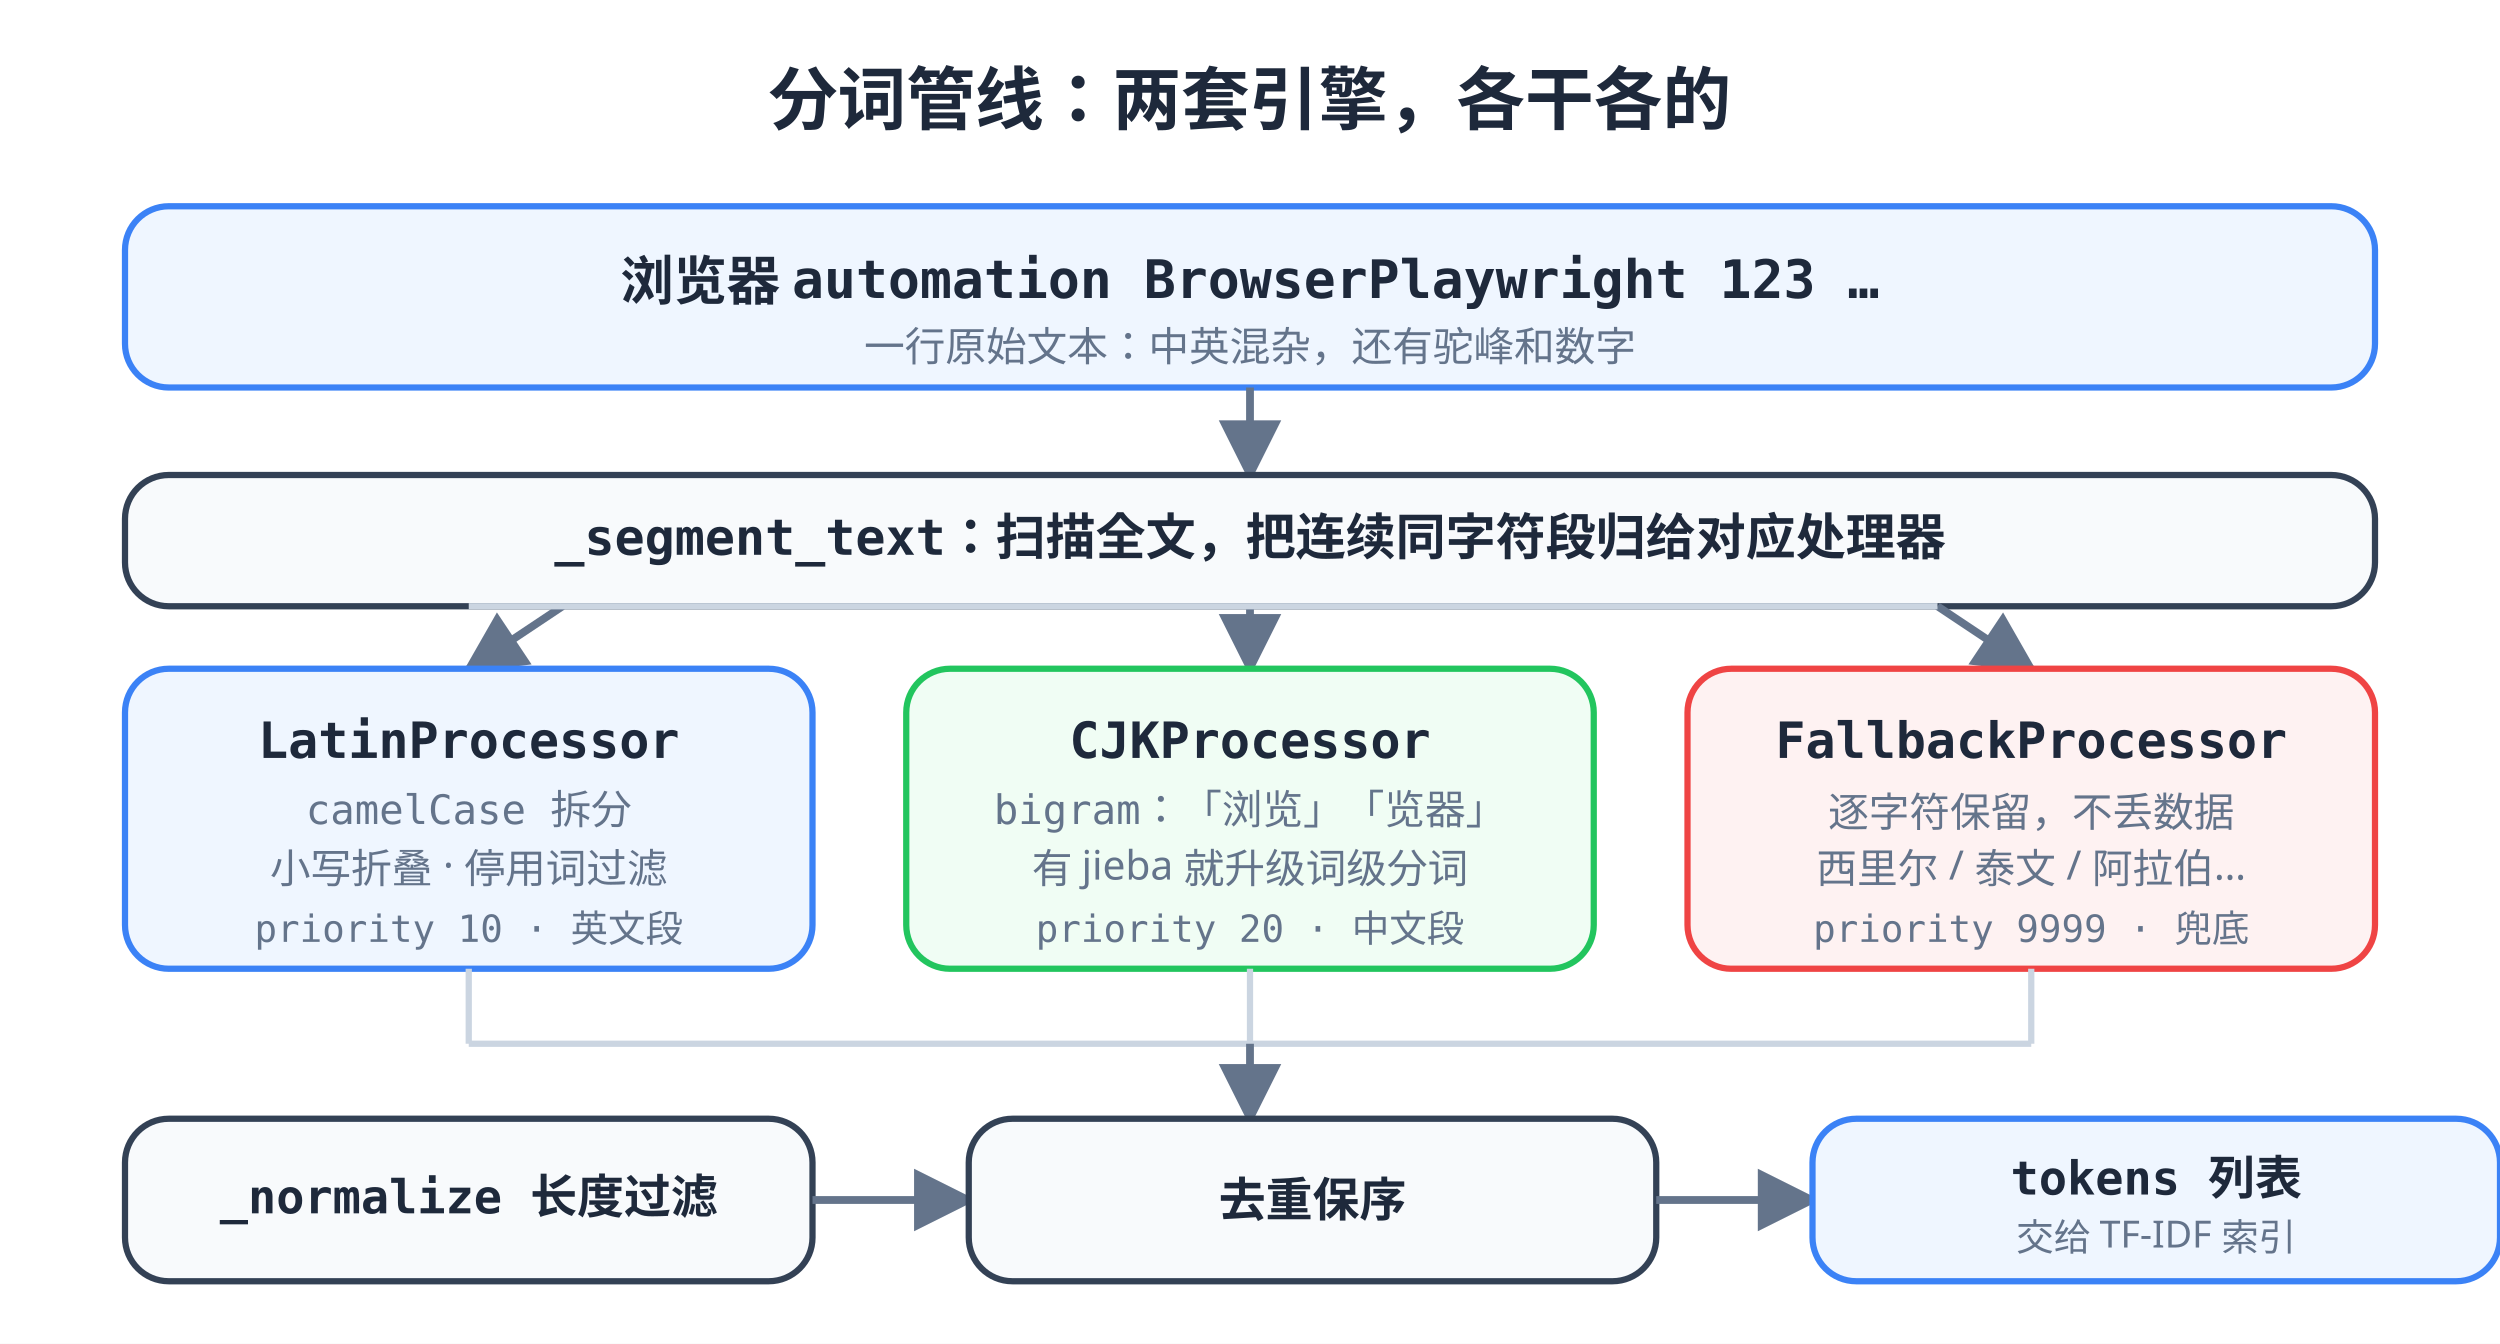
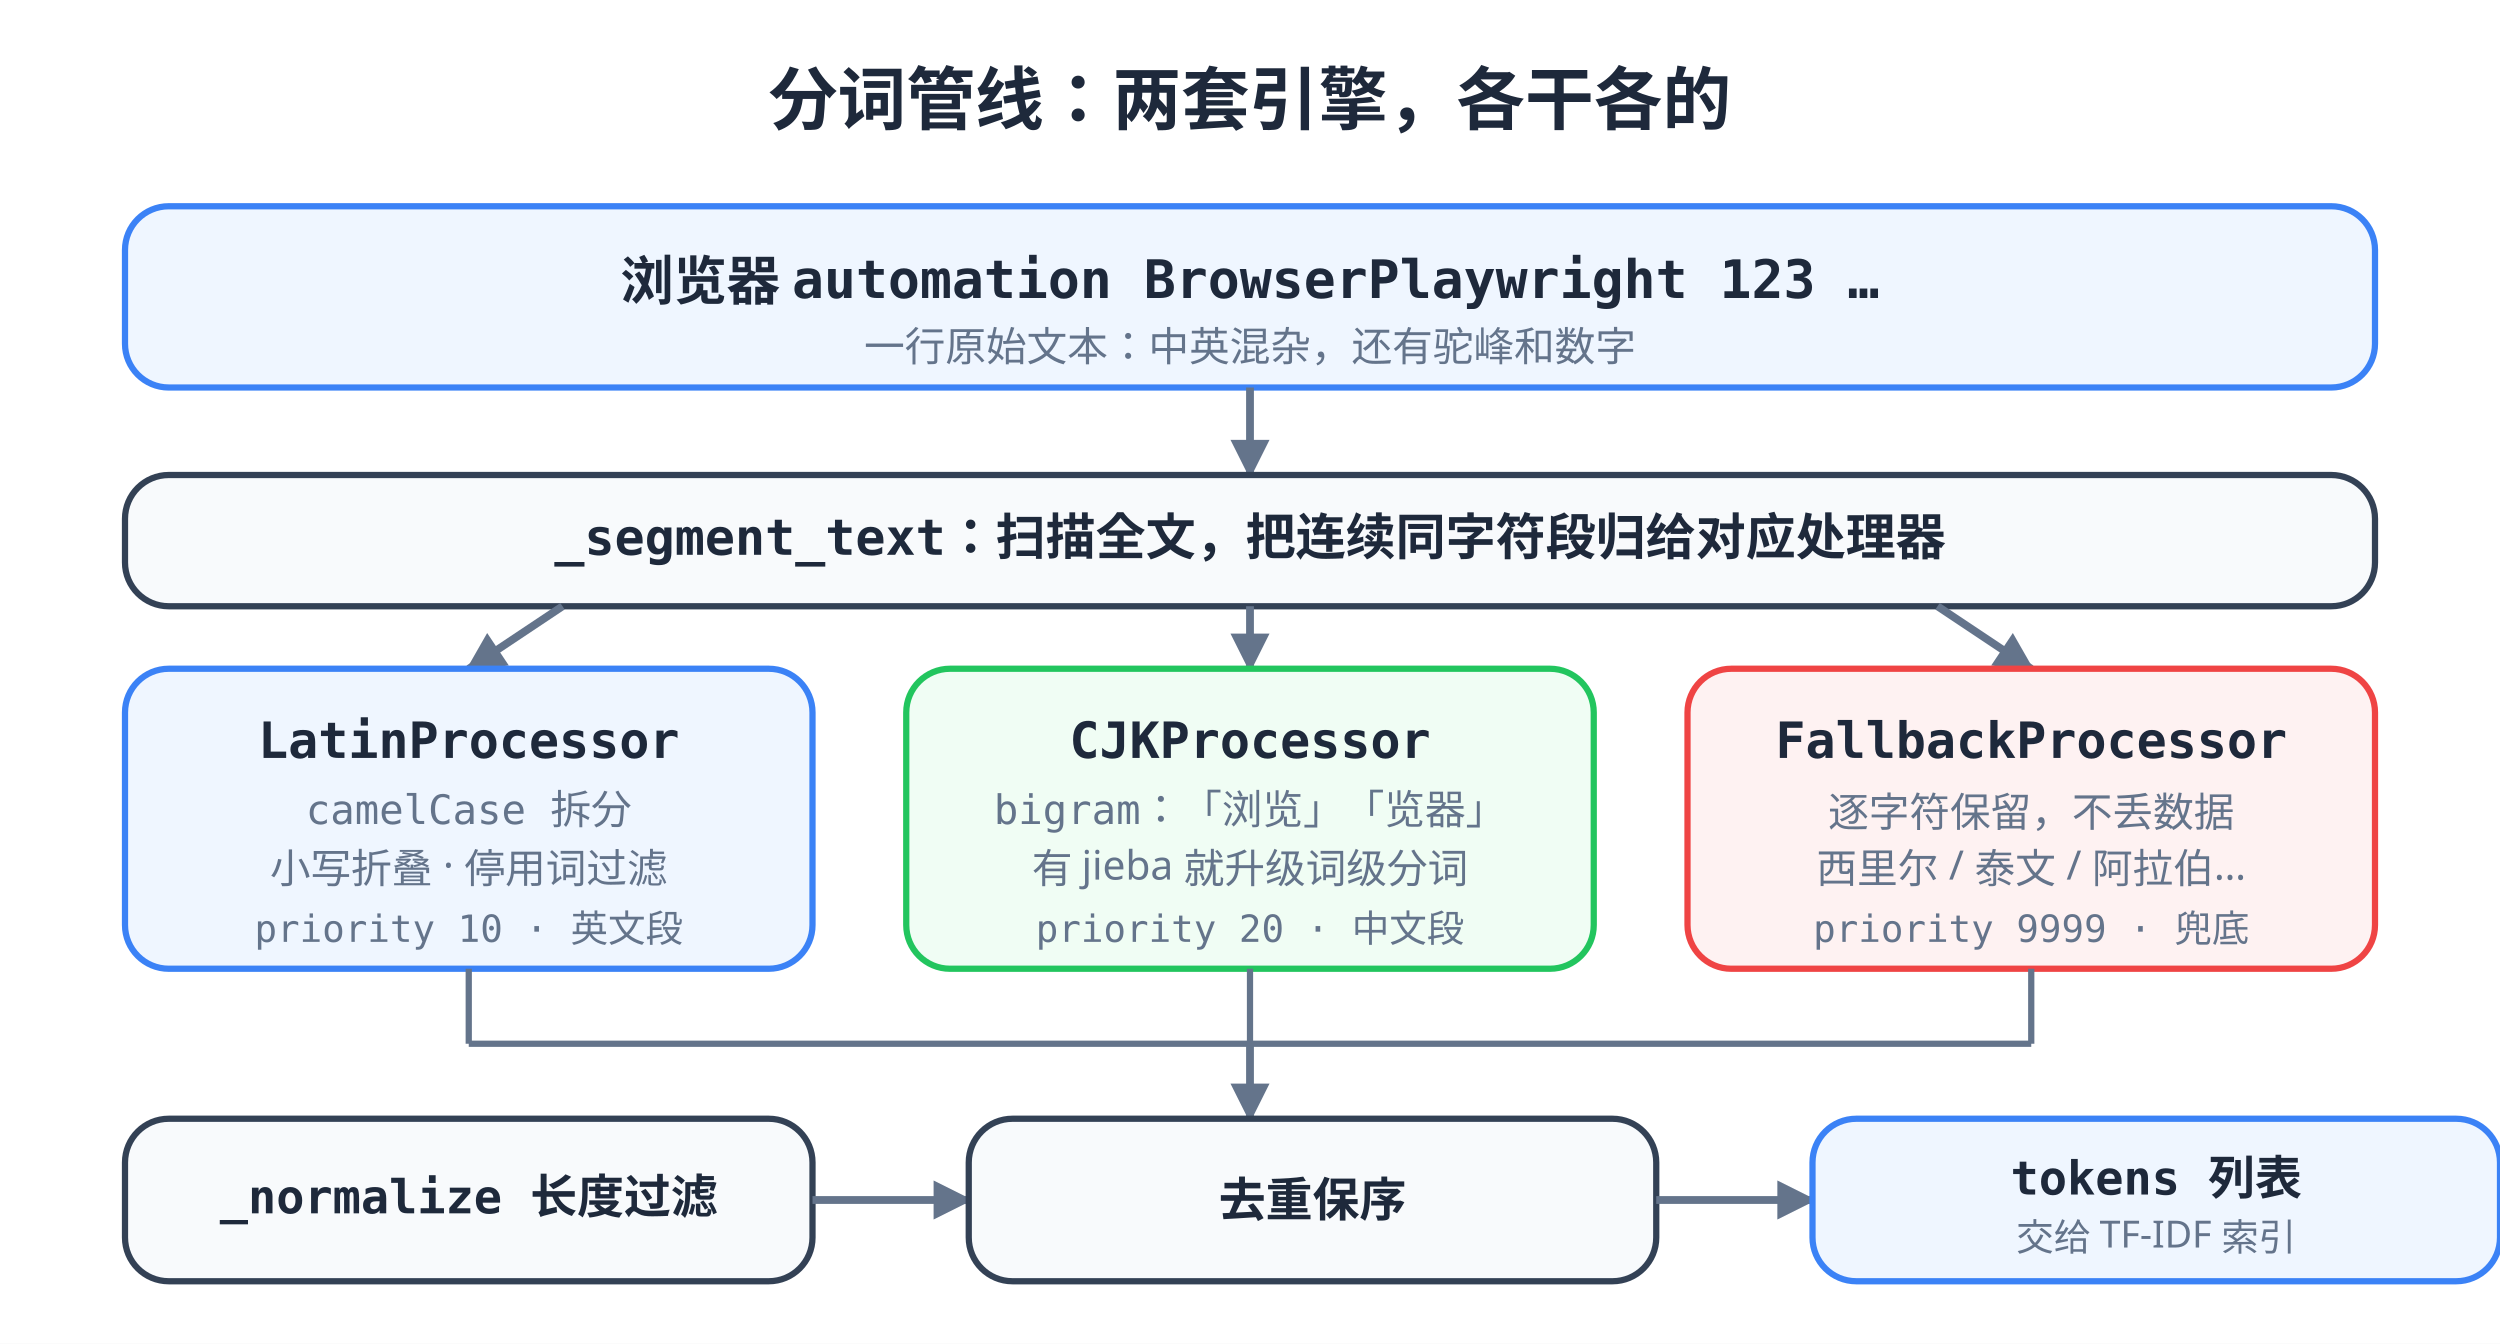
<svg xmlns="http://www.w3.org/2000/svg" width="800" height="430" viewBox="0 0 800 430">
  <defs>
-     <marker id="arr" markerWidth="8" markerHeight="8" refX="7" refY="4" orient="auto">
-       <path d="M0,0 L8,4 L0,8 Z" fill="#64748b" />
+     <marker id="arr" markerWidth="5" markerHeight="5" refX="4.5" refY="2.5" orient="auto">
+       <path d="M0,0 L5,2.5 L0,5 Z" fill="#64748b" />
    </marker>
  </defs>
  <rect width="800" height="430" fill="#ffffff" />
  <text x="400" y="32" fill="#1e293b" dominant-baseline="middle" font-family="'PingFang SC','Microsoft YaHei',sans-serif" font-size="22" text-anchor="middle" style="font-weight:700">
分词管线：两套引擎，各干各的
</text>
  <rect width="720" height="58" x="40" y="66" fill="#eff6ff" stroke="#3b82f6" stroke-width="2" rx="14" />
  <text x="400" y="90" fill="#1e293b" dominant-baseline="middle" font-family="monospace" font-size="17" text-anchor="middle" style="font-weight:700">
浏览器 automation BrowserPlaywright 123 …
</text>
  <text x="400" y="111" fill="#64748b" dominant-baseline="middle" font-family="'PingFang SC','Microsoft YaHei',sans-serif" font-size="13" text-anchor="middle">
一行原始文本：中英混杂，还有驼峰和数字
</text>
  <line x1="400" x2="400" y1="124" y2="152" stroke="#64748b" stroke-width="2.5" marker-end="url(#arr)" />
  <rect width="720" height="42" x="40" y="152" fill="#f8fafc" stroke="#334155" stroke-width="2" rx="14" />
  <text x="400" y="173" fill="#1e293b" dominant-baseline="middle" font-family="monospace" font-size="16" text-anchor="middle" style="font-weight:700">
_segment_text：扫描全文，把连续同字符段归给对应处理器
</text>
  <line x1="180" x2="150" y1="194" y2="214" stroke="#64748b" stroke-width="2.5" marker-end="url(#arr)" />
  <line x1="400" x2="400" y1="194" y2="214" stroke="#64748b" stroke-width="2.5" marker-end="url(#arr)" />
  <line x1="620" x2="650" y1="194" y2="214" stroke="#64748b" stroke-width="2.5" marker-end="url(#arr)" />
-   <line x1="150" x2="400" y1="194" y2="194" stroke="#cbd5e1" stroke-width="2" />
-   <line x1="400" x2="620" y1="194" y2="194" stroke="#cbd5e1" stroke-width="2" />
  <rect width="220" height="96" x="40" y="214" fill="#eff6ff" stroke="#3b82f6" stroke-width="2" rx="14" />
  <text x="150" y="238" fill="#1e293b" dominant-baseline="middle" font-family="monospace" font-size="16" text-anchor="middle" style="font-weight:700">
LatinProcessor
</text>
  <text x="150" y="260" fill="#64748b" dominant-baseline="middle" font-family="monospace" font-size="13" text-anchor="middle">
camelCase 拆分
</text>
  <text x="150" y="278" fill="#64748b" dominant-baseline="middle" font-family="'PingFang SC','Microsoft YaHei',sans-serif" font-size="13" text-anchor="middle">
小写折叠 · 停用词过滤
</text>
  <text x="150" y="298" fill="#64748b" dominant-baseline="middle" font-family="monospace" font-size="12" text-anchor="middle">
priority 10 · 英文段
</text>
  <rect width="220" height="96" x="290" y="214" fill="#f0fdf4" stroke="#22c55e" stroke-width="2" rx="14" />
  <text x="400" y="238" fill="#1e293b" dominant-baseline="middle" font-family="monospace" font-size="16" text-anchor="middle" style="font-weight:700">
CJKProcessor
</text>
  <text x="400" y="260" fill="#64748b" dominant-baseline="middle" font-family="monospace" font-size="13" text-anchor="middle">
bigram：「浏览」「览器」
</text>
  <text x="400" y="278" fill="#64748b" dominant-baseline="middle" font-family="'PingFang SC','Microsoft YaHei',sans-serif" font-size="13" text-anchor="middle">
有 jieba 就升级词级分词
</text>
  <text x="400" y="298" fill="#64748b" dominant-baseline="middle" font-family="monospace" font-size="12" text-anchor="middle">
priority 20 · 中文段
</text>
  <rect width="220" height="96" x="540" y="214" fill="#fef2f2" stroke="#ef4444" stroke-width="2" rx="14" />
  <text x="650" y="238" fill="#1e293b" dominant-baseline="middle" font-family="monospace" font-size="16" text-anchor="middle" style="font-weight:700">
FallbackProcessor
</text>
  <text x="650" y="260" fill="#64748b" dominant-baseline="middle" font-family="'PingFang SC','Microsoft YaHei',sans-serif" font-size="13" text-anchor="middle">
逐字符保留，不丢数据
</text>
  <text x="650" y="278" fill="#64748b" dominant-baseline="middle" font-family="'PingFang SC','Microsoft YaHei',sans-serif" font-size="13" text-anchor="middle">
西里尔 / 泰文 / 阿拉伯…
</text>
  <text x="650" y="298" fill="#64748b" dominant-baseline="middle" font-family="monospace" font-size="12" text-anchor="middle">
priority 9999 · 兜底
</text>
-   <line x1="150" x2="150" y1="310" y2="334" stroke="#cbd5e1" stroke-width="2" />
-   <line x1="400" x2="400" y1="310" y2="334" stroke="#cbd5e1" stroke-width="2" />
-   <line x1="650" x2="650" y1="310" y2="334" stroke="#cbd5e1" stroke-width="2" />
-   <line x1="150" x2="650" y1="334" y2="334" stroke="#cbd5e1" stroke-width="2" />
+   <line x1="150" x2="150" y1="310" y2="334" stroke="#64748b" stroke-width="2" />
+   <line x1="400" x2="400" y1="310" y2="334" stroke="#64748b" stroke-width="2" />
+   <line x1="650" x2="650" y1="310" y2="334" stroke="#64748b" stroke-width="2" />
+   <line x1="150" x2="650" y1="334" y2="334" stroke="#64748b" stroke-width="2" />
  <line x1="400" x2="400" y1="334" y2="358" stroke="#64748b" stroke-width="2.5" marker-end="url(#arr)" />
  <rect width="220" height="52" x="40" y="358" fill="#f8fafc" stroke="#334155" stroke-width="2" rx="14" />
  <text x="150" y="384" fill="#1e293b" dominant-baseline="middle" font-family="monospace" font-size="15" text-anchor="middle" style="font-weight:700">
_normalize 长度过滤
</text>
  <line x1="260" x2="310" y1="384" y2="384" stroke="#64748b" stroke-width="2.5" marker-end="url(#arr)" />
  <rect width="220" height="52" x="310" y="358" fill="#f8fafc" stroke="#334155" stroke-width="2" rx="14" />
  <text x="420" y="384" fill="#1e293b" dominant-baseline="middle" font-family="'PingFang SC','Microsoft YaHei',sans-serif" font-size="15" text-anchor="middle" style="font-weight:700">
去重保序
</text>
  <line x1="530" x2="580" y1="384" y2="384" stroke="#64748b" stroke-width="2.5" marker-end="url(#arr)" />
  <rect width="220" height="52" x="580" y="358" fill="#eff6ff" stroke="#3b82f6" stroke-width="2" rx="14" />
  <text x="690" y="378" fill="#1e293b" dominant-baseline="middle" font-family="monospace" font-size="15" text-anchor="middle" style="font-weight:700">
tokens 列表
</text>
  <text x="690" y="396" fill="#64748b" dominant-baseline="middle" font-family="'PingFang SC','Microsoft YaHei',sans-serif" font-size="12" text-anchor="middle">
交给 TF-IDF 索引
</text>
</svg>
